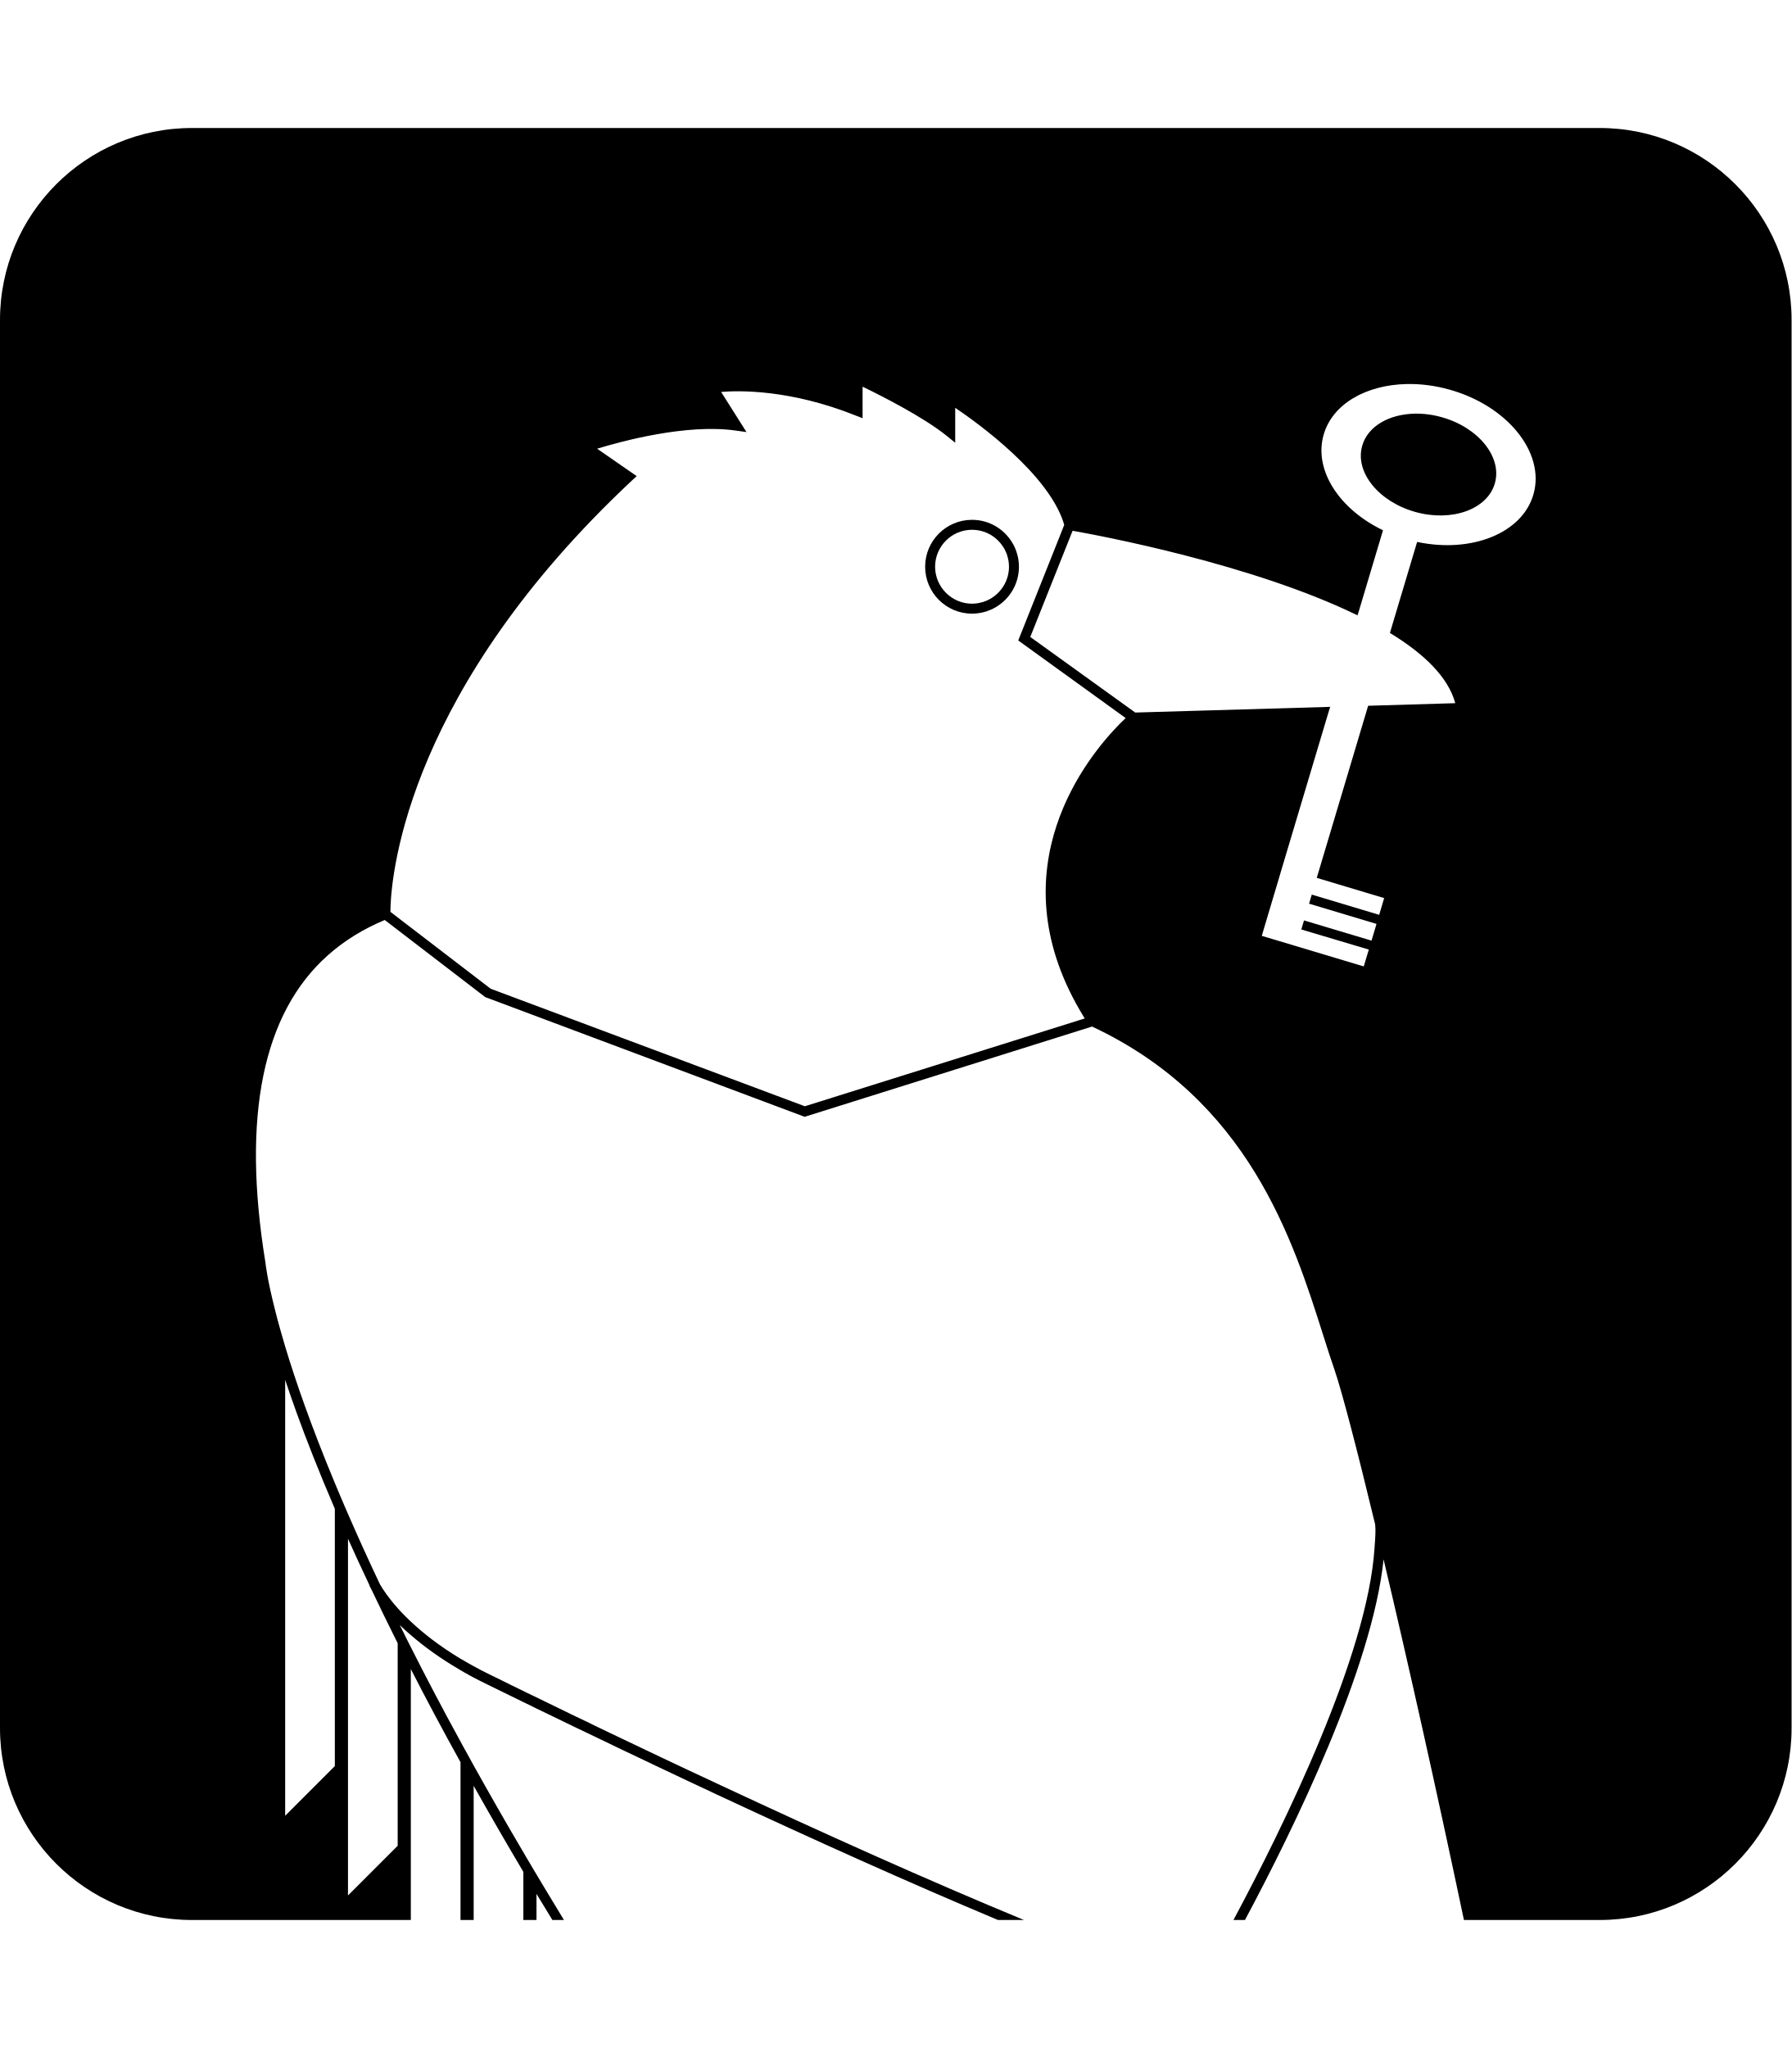
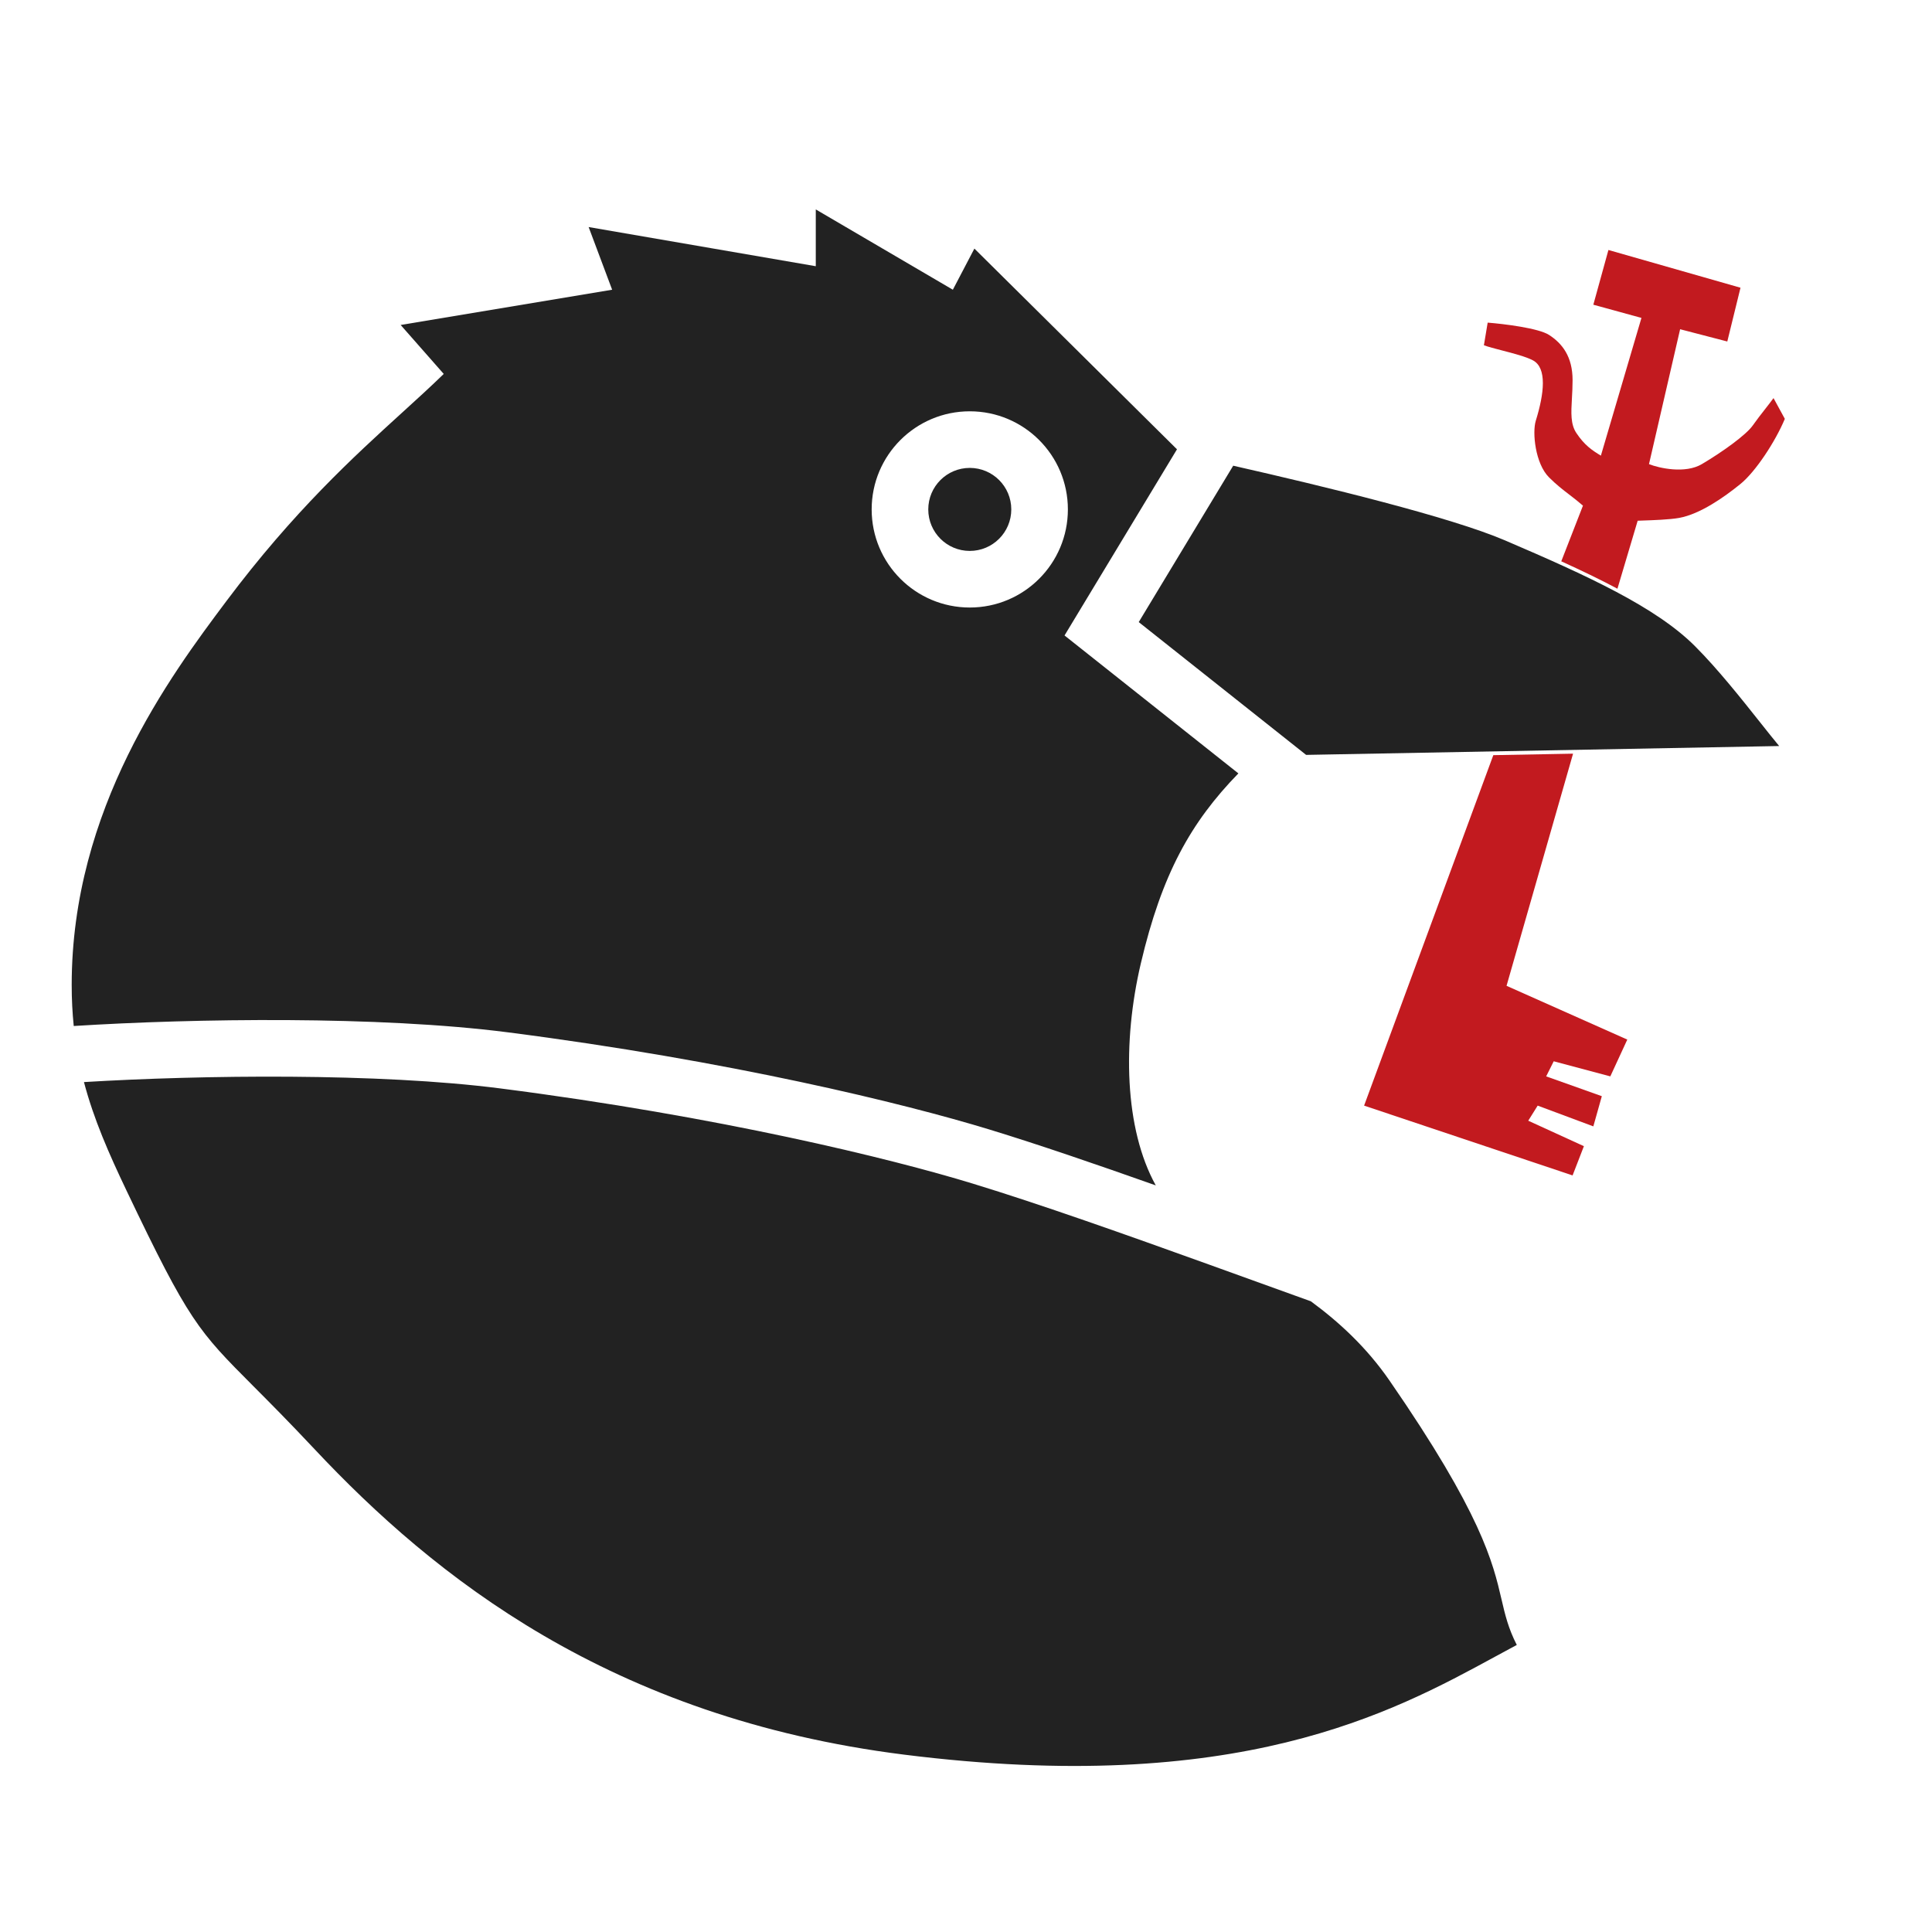
- <svg xmlns="http://www.w3.org/2000/svg" id="svg8" version="1.1" viewBox="0 0 448 512" height="512" width="448">
-   <defs id="defs2" />
-   <g id="layer6">
-     <path d="M 48 32 C 21.5 32 0 53.5 0 80 L 0 432 C 0 458.5 21.5 480 48 480 L 102.73 480 L 102.73 417.27 C 106.465 424.565 110.6 432.336 115.156 440.553 L 115.156 480 L 118.443 480 L 118.443 446.453 C 122.303 453.325 126.437 460.497 130.869 467.967 L 130.869 480 L 134.152 480 L 134.152 473.469 C 135.456 475.639 136.797 477.82 138.131 480 L 141.02 480 C 139.072 476.815 137.158 473.647 135.279 470.508 C 134.906 469.885 134.53 469.238 134.156 468.615 C 133.882 468.167 133.611 467.716 133.361 467.293 C 133.212 467.043 133.06 466.772 132.91 466.523 C 132.636 466.075 132.368 465.626 132.119 465.178 L 131.666 464.434 C 131.392 463.985 131.122 463.51 130.873 463.062 C 126.416 455.518 122.307 448.299 118.447 441.377 C 118.173 440.879 117.925 440.406 117.65 439.934 L 117.203 439.111 C 116.929 438.638 116.655 438.14 116.406 437.666 C 116.257 437.392 116.106 437.119 115.957 436.869 C 115.683 436.372 115.434 435.874 115.16 435.4 C 110.604 427.084 106.469 419.215 102.734 411.795 C 102.46 411.272 102.212 410.745 101.938 410.223 L 101.49 409.328 C 101.216 408.78 100.94 408.258 100.691 407.711 L 100.246 406.814 L 99.947 406.215 L 100.246 406.518 C 100.394 406.667 100.542 406.792 100.691 406.941 C 100.941 407.19 101.216 407.409 101.49 407.684 C 101.64 407.808 101.788 407.935 101.938 408.084 C 102.187 408.308 102.46 408.553 102.734 408.777 C 105.921 411.541 110.006 414.559 115.16 417.547 C 115.434 417.722 115.683 417.87 115.957 418.02 C 116.106 418.094 116.257 418.193 116.406 418.268 C 116.68 418.417 116.929 418.566 117.203 418.715 C 117.352 418.79 117.501 418.871 117.65 418.967 C 117.925 419.092 118.173 419.241 118.447 419.391 C 119.369 419.889 120.34 420.361 121.336 420.859 C 123.303 421.83 125.368 422.824 127.484 423.869 C 128.032 424.143 128.603 424.417 129.176 424.691 C 129.699 424.94 130.223 425.191 130.746 425.465 C 131.045 425.614 131.343 425.761 131.666 425.91 C 132.09 426.11 132.487 426.31 132.91 426.51 C 133.334 426.709 133.733 426.909 134.156 427.133 C 136.273 428.154 138.464 429.222 140.705 430.293 C 141.253 430.567 141.8 430.842 142.373 431.092 L 142.395 431.113 C 142.918 431.362 143.443 431.613 143.99 431.887 C 145.111 432.41 146.23 432.958 147.375 433.506 C 147.773 433.705 148.198 433.898 148.621 434.098 C 149.019 434.297 149.442 434.498 149.865 434.697 C 153.899 436.639 158.031 438.635 162.289 440.627 C 162.563 440.776 162.814 440.901 163.088 441.025 C 163.237 441.1 163.386 441.169 163.535 441.223 C 163.809 441.373 164.06 441.504 164.334 441.6 L 164.779 441.822 C 165.029 441.947 165.302 442.069 165.576 442.193 C 169.635 444.135 173.796 446.08 178.004 448.047 C 178.427 448.246 178.85 448.447 179.248 448.646 C 179.672 448.846 180.096 449.015 180.494 449.215 C 203.085 459.747 227.205 470.634 249.561 480 L 256.055 480 C 231.879 470.016 205.229 458.009 180.488 446.449 C 180.065 446.274 179.644 446.073 179.246 445.873 C 178.823 445.674 178.398 445.477 178 445.277 C 173.792 443.335 169.633 441.366 165.574 439.449 C 165.176 439.25 163.084 438.26 163.084 438.26 C 163.009 438.234 161.741 437.606 161.168 437.357 L 161.137 437.336 C 157.277 435.518 153.52 433.702 149.859 431.959 C 149.436 431.76 149.037 431.559 148.613 431.359 C 148.19 431.16 147.767 430.936 147.369 430.736 C 145.726 429.964 144.158 429.192 142.564 428.445 L 142.543 428.424 C 142.02 428.175 141.47 427.897 140.947 427.648 C 140.375 427.374 139.804 427.102 139.256 426.828 C 137.513 425.982 135.819 425.161 134.15 424.34 C 133.727 424.14 133.328 423.946 132.904 423.746 C 132.481 423.547 132.084 423.346 131.66 423.146 C 130.888 422.748 130.093 422.373 129.32 422 C 128.797 421.726 128.249 421.474 127.727 421.225 C 127.154 420.926 126.581 420.653 126.033 420.379 C 124.813 419.781 123.594 419.188 122.424 418.615 C 121.029 417.943 119.711 417.244 118.441 416.547 C 118.167 416.399 117.893 416.249 117.645 416.1 C 117.495 416.025 117.345 415.95 117.195 415.854 C 116.921 415.704 116.647 415.55 116.398 415.4 C 116.25 415.3 116.1 415.223 115.951 415.127 C 115.677 414.978 115.403 414.831 115.154 414.682 C 109.826 411.47 105.766 408.256 102.729 405.393 C 102.454 405.143 102.18 404.893 101.932 404.619 C 101.782 404.494 101.632 404.345 101.482 404.195 C 101.208 403.921 100.935 403.649 100.686 403.375 L 100.24 402.926 C 99.966 402.627 99.69 402.33 99.441 402.031 C 97.126 399.442 95.778 397.375 95.131 396.279 C 95.057 396.18 95.014 396.076 94.961 395.98 C 92.023 389.756 89.379 383.928 87.014 378.475 C 86.74 377.852 86.465 377.234 86.217 376.637 L 85.77 375.586 C 85.495 374.963 85.221 374.342 84.973 373.719 C 84.823 373.345 84.673 372.997 84.523 372.648 C 84.249 372.001 83.975 371.379 83.727 370.756 C 77.825 356.563 73.894 345.236 71.305 336.621 C 70.856 335.102 70.434 333.657 70.061 332.312 C 69.588 330.619 69.163 329.073 68.814 327.629 C 66.773 319.661 66.375 315.753 66.375 315.604 L 66.354 315.508 C 60.427 279.08 65.703 253.257 82.037 238.766 C 86.195 235.08 90.957 232.193 96.211 230.002 L 121.33 249.271 L 201.209 279.201 L 273.07 256.641 L 273.09 256.641 C 312.207 274.992 323.264 309.803 330.908 333.906 C 331.879 336.944 332.775 339.808 333.695 342.422 C 335.538 347.8 339.196 361.742 343.852 381.039 C 343.852 381.06 343.873 381.083 343.873 381.137 C 344.023 382.581 343.902 384.349 343.777 386.092 L 343.703 387.113 C 341.932 413.848 321.081 456.383 308.434 480 L 311.311 480 C 323.713 456.811 343.148 416.923 345.975 389.855 L 345.979 389.857 C 351.879 414.751 359.06 446.717 366.068 480 L 400 480 C 426.5 480 448 458.5 448 432 L 448 80 C 448 53.5 426.5 32 400 32 L 48 32 z M 351.834 96.006 L 351.838 96.006 L 351.84 96.006 C 355.248 95.943 358.853 96.392 362.48 97.412 C 376.972 101.471 386.384 113.174 383.471 123.508 C 380.732 133.293 367.983 138.371 354.363 135.482 L 348.285 155.801 L 347.914 157.043 L 347.566 158.24 C 355.958 163.345 362.108 169.197 363.9 175.795 L 342.113 176.441 L 341.738 177.713 L 341.363 178.957 L 329.264 219.467 L 346.119 224.521 L 344.875 228.709 L 328.02 223.65 L 327.342 225.916 L 344.203 230.975 L 342.959 235.158 L 326.074 230.1 L 325.402 232.365 L 342.283 237.393 L 341.014 241.604 L 324.158 236.549 L 315.516 233.961 L 316.76 229.779 L 317.436 227.512 L 318.682 223.33 L 319.354 221.088 L 320.598 216.881 L 331.852 179.23 L 332.225 177.984 L 332.625 176.715 L 283.896 178.135 L 283.875 178.135 L 257.627 159.238 L 268.211 132.693 C 274.859 133.864 313.233 141.011 339.453 153.834 L 339.826 152.662 L 340.197 151.416 L 345.828 132.568 C 334.922 127.315 328.496 117.582 330.961 108.768 C 333.127 101 341.606 96.199 351.834 96.006 z M 215.697 96.672 C 219.98 98.739 230.937 104.241 236.838 109.047 L 238.857 110.691 L 238.857 101.953 C 244.684 105.887 261.912 118.361 265.922 130.562 L 265.922 130.586 C 265.997 130.81 266.066 131.008 266.119 131.232 L 265.824 131.953 L 265.201 133.549 L 254.619 160.115 L 279.992 178.439 L 281.482 179.51 L 281.408 179.586 C 281.035 179.935 280.56 180.403 280.037 180.926 C 271.945 189.118 249.236 216.806 270.002 252.537 C 270.35 253.16 270.724 253.758 271.098 254.381 L 271.129 254.381 C 271.155 254.456 271.199 254.531 271.252 254.605 L 269.686 255.105 L 201.26 276.566 L 122.699 247.188 L 98.895 228.938 L 97.701 228.012 L 97.627 227.959 C 97.627 227.661 97.627 227.26 97.648 226.762 C 97.972 217.424 102.483 172.084 158.084 120.068 L 159.203 119.023 L 149.314 112.176 C 155.365 110.333 171.654 105.877 184.004 107.645 L 186.664 108.018 L 180.318 97.986 C 184.975 97.588 197.721 97.386 213.98 103.885 L 215.697 104.555 L 215.697 96.672 z M 353.818 103.412 C 347.353 103.53 341.982 106.569 340.619 111.48 C 338.776 118.029 344.703 125.397 353.891 127.986 C 363.054 130.551 371.968 127.342 373.811 120.793 C 375.653 114.269 369.702 106.871 360.539 104.307 C 358.248 103.659 355.973 103.373 353.818 103.412 z M 243.062 129.955 L 243.062 129.957 C 236.589 129.957 231.338 135.208 231.338 141.682 C 231.338 148.156 236.589 153.412 243.062 153.412 C 244.108 153.412 245.134 153.26 246.08 153.012 C 246.503 152.913 246.902 152.787 247.275 152.613 C 247.673 152.464 248.045 152.313 248.418 152.113 C 252.203 150.171 254.793 146.236 254.793 141.68 C 254.793 140.41 254.594 139.169 254.195 138.023 C 254.072 137.625 253.922 137.225 253.748 136.852 C 253.573 136.478 253.398 136.106 253.174 135.758 C 251.157 132.297 247.37 129.955 243.062 129.955 z M 243.062 132.445 L 243.062 132.449 C 246.324 132.449 249.191 134.138 250.834 136.703 C 251.084 137.052 251.284 137.425 251.434 137.799 C 251.632 138.172 251.783 138.547 251.879 138.945 L 251.879 138.967 C 252.153 139.813 252.303 140.734 252.303 141.68 C 252.303 145.116 250.409 148.131 247.596 149.725 C 247.222 149.923 246.851 150.124 246.453 150.273 C 246.079 150.423 245.656 150.549 245.258 150.645 C 244.561 150.815 243.809 150.922 243.062 150.922 C 237.983 150.922 233.828 146.759 233.828 141.68 C 233.828 136.575 237.983 132.445 243.062 132.445 z M 71.309 344.963 C 72.155 347.503 73.101 350.241 74.146 353.129 C 76.562 359.802 79.695 367.818 83.729 377.205 L 83.729 441.523 L 71.309 453.947 L 71.309 344.963 z M 87.018 384.676 L 87.021 384.68 C 88.69 388.39 90.483 392.301 92.426 396.385 L 92.373 396.406 C 92.423 396.481 92.597 396.879 92.945 397.502 C 94.962 401.735 97.128 406.189 99.443 410.82 L 99.443 461.441 L 87.018 473.867 L 87.018 384.676 z " id="path2" />
-   </g>
+ <svg xmlns="http://www.w3.org/2000/svg" t="1740460541641" class="icon" viewBox="0 0 1024 1024" version="1.1" p-id="2068" width="200" height="200">
+   <path d="M38 522.049c0-93.42 52.099-163.589 81.989-203.449 35.732-47.65 67.617-76.667 93.33-100.066 7.895-7.185 15.208-13.84 21.871-20.342l-22.831-25.95 112.087-18.684-12.454-33.216 120.389 20.76V111l72.65 42.558 11.415-21.798 107.38 106.383-59.602 98.668 92.141 73.107c-25.317 26.024-40.579 53.433-51.702 100.713-9.808 41.69-8.717 87.613 7.919 117.653-31.531-11.169-62.275-21.709-88.197-29.629-45.306-13.844-137.679-36.431-255.476-51.533-68.09-8.73-165.667-7.361-229.825-3.32-0.71-6.904-1.084-14.122-1.084-21.753z m6.5 51.473c5.203 19.723 13.166 37.811 22.56 57.517 33.079 69.397 38.018 74.351 67.281 103.709 8.379 8.406 18.752 18.813 32.352 33.307C230 835.525 323.465 910.422 479.084 929.983c177.026 22.253 258.777-22.227 313.327-51.907 3.975-2.162 7.806-4.247 11.519-6.221-4.534-8.862-6.183-15.945-8.101-24.182-4.521-19.418-10.536-45.251-59.36-115.948-12.233-17.714-26.852-31.112-41.689-42.008a18514.14 18514.14 0 0 1-30.522-11.009c-7.753-2.801-15.596-5.636-23.466-8.471-44.333-15.973-89.58-32.016-125.173-42.892-43.61-13.325-134.321-35.569-250.525-50.467-64.514-8.271-157.923-7.131-220.593-3.356z m647.768-173.413L943 395.412c-2.857-3.428-6.264-7.722-10.048-12.49-9.964-12.558-22.544-28.411-34.579-40.448-20.757-20.76-57.082-37.368-100.671-56.052-28.946-12.407-95.412-28.534-144.074-39.593l-50.072 82.892 88.712 70.388zM536 270c0-12.15-9.85-22-22-22s-22 9.85-22 22 9.85 22 22 22 22-9.85 22-22z m30 0c0-28.719-23.281-52-52-52s-52 23.281-52 52 23.281 52 52 52 52-23.281 52-52z" fill="#222222" p-id="2069" />
+   <path d="M791.487 400.25L723 586l110.5 37 6-15.5L810 594l5-8 29.5 11 4.5-16-29.5-10.5 4-8 30 8 9-19.5-64-28.5 35.255-123.041-42.268 0.791z m65.79-88.22c-9.15-4.878-19.127-9.679-29.77-14.523L839 268c-2.604-2.271-4.968-4.086-7.284-5.865-3.464-2.661-6.82-5.239-10.716-9.135-7.312-7.312-8.927-23.792-7-30 4.5-14.5 6-28-1.5-32-3.679-1.962-10.428-3.711-16.444-5.27-3.795-0.984-7.299-1.892-9.556-2.73l2-12c8.5 0.667 26.9 2.9 32.5 6.5 7 4.5 12.5 11.5 12.5 24 0 3.494-0.182 6.714-0.35 9.683-0.434 7.653-0.772 13.634 2.35 18.317 4.333 6.5 8.333 9.167 13 12l21.5-73-25.5-7 8-29 70 20-7 28.5-25-6.5L874 246c5.5 2.167 19.2 5.2 28 0 11-6.5 23.5-15.5 27-20.5 1.989-2.841 4.462-6.005 6.685-8.85 1.69-2.161 3.236-4.139 4.315-5.65l6 11c-5 12-15.5 28-23.5 34.5-8.858 7.197-21.5 16-32.5 18-5.035 0.915-14.028 1.219-19.065 1.389-1.274 0.043-2.296 0.077-2.935 0.111l-10.723 36.03z" fill="#C21A1F" p-id="2070" />
</svg>
